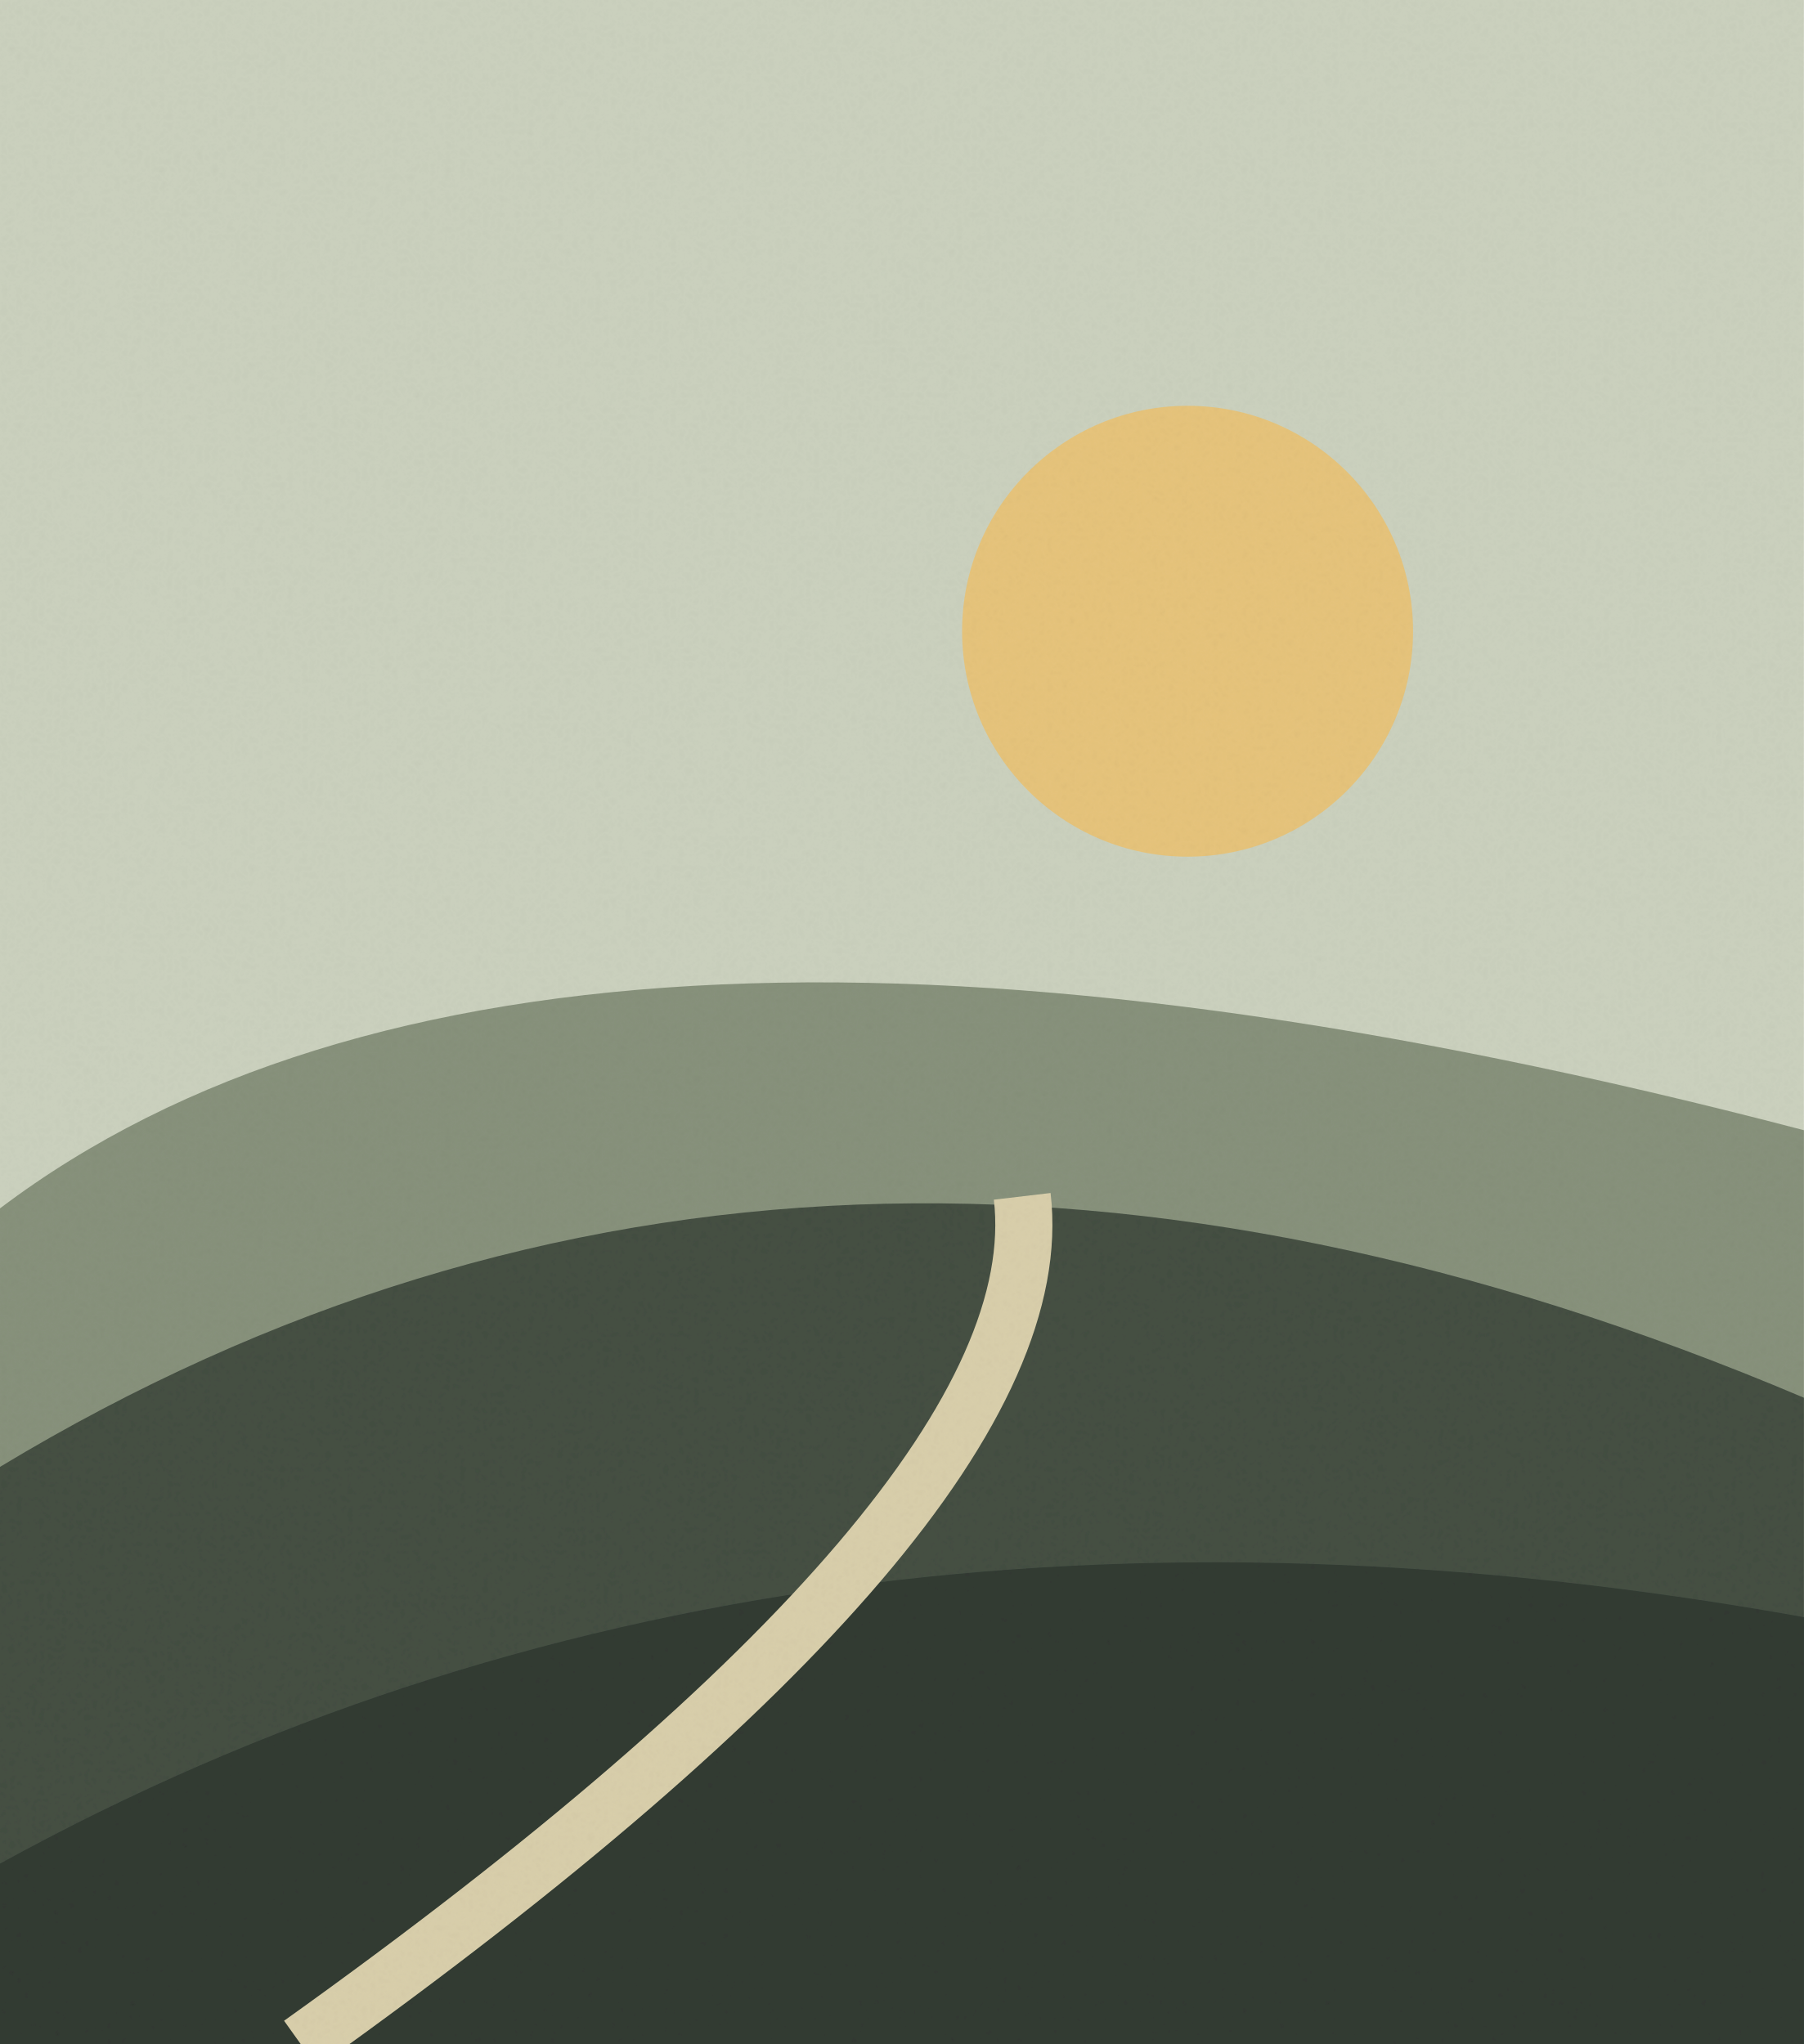
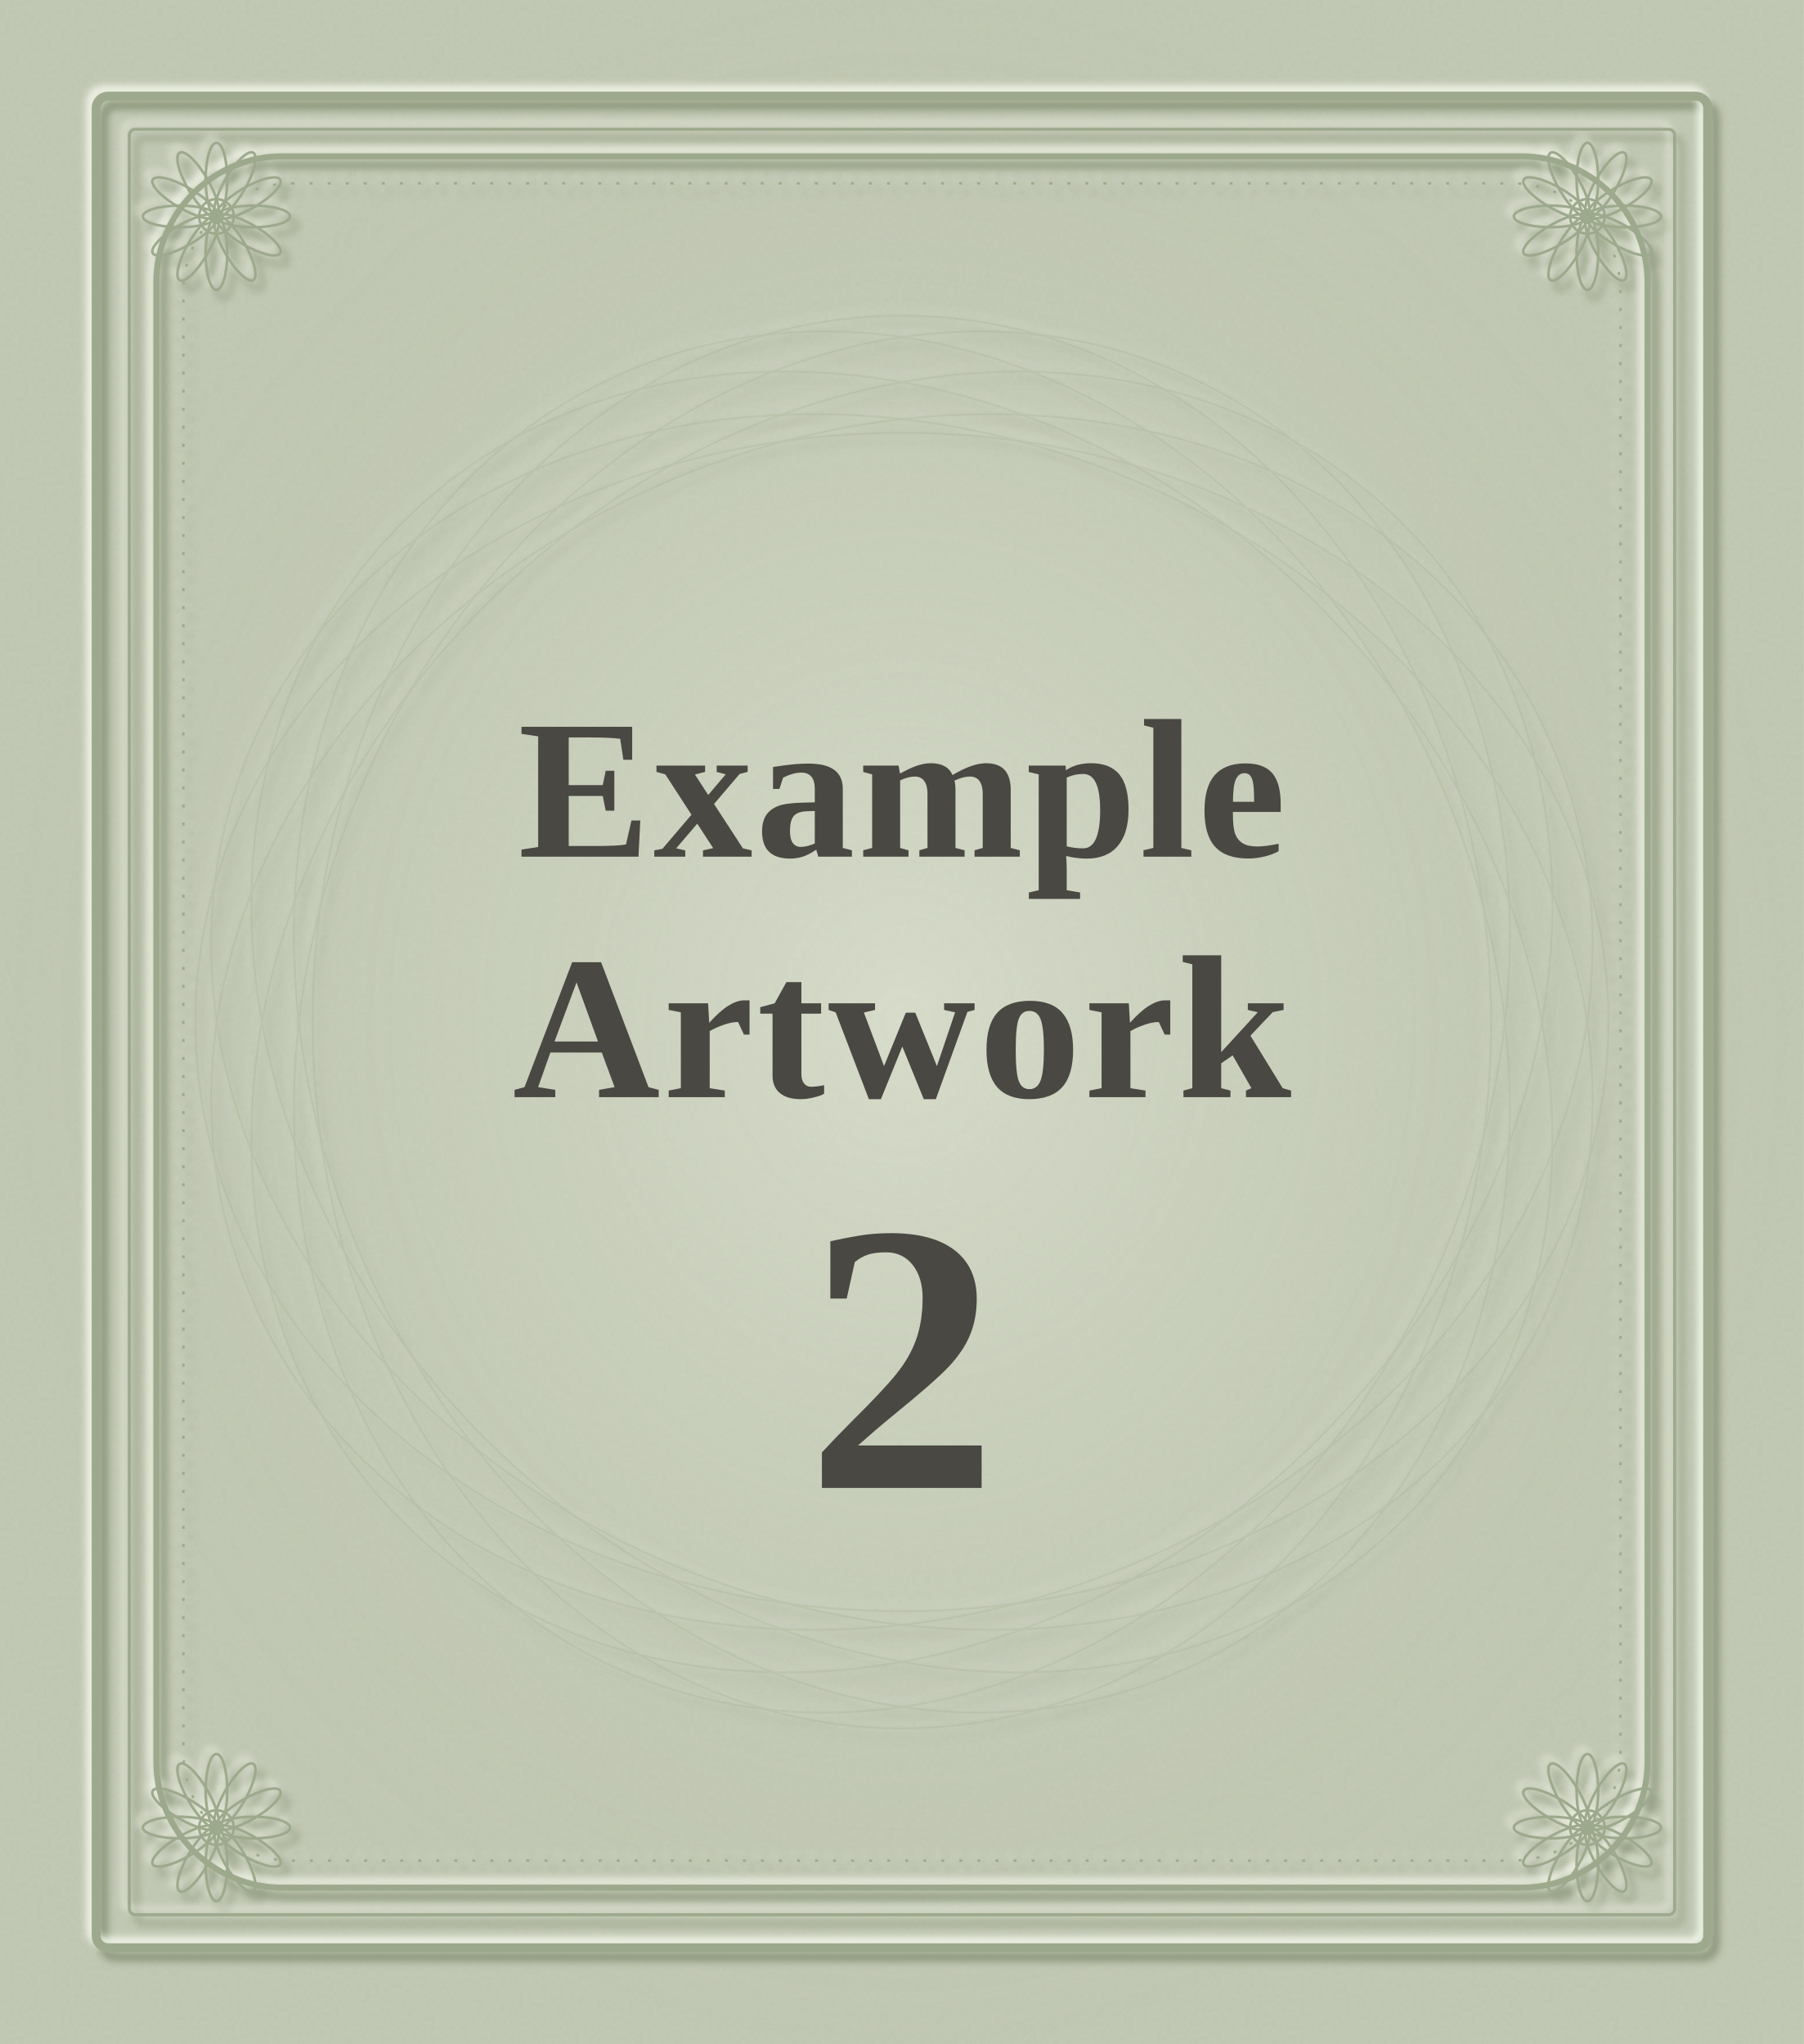
- <svg xmlns="http://www.w3.org/2000/svg" viewBox="0 0 600 680">
+ <svg xmlns="http://www.w3.org/2000/svg" viewBox="0 0 600 680" role="img" aria-labelledby="title desc">
  <defs>
-     <filter id="grain">
-       <feTurbulence baseFrequency=".4" numOctaves="3" stitchTiles="stitch" />
+     <filter id="paper">
+       <feTurbulence type="fractalNoise" baseFrequency=".65" numOctaves="3" seed="14" stitchTiles="stitch" />
      <feColorMatrix type="saturate" values="0" />
      <feComponentTransfer>
-         <feFuncA type="linear" slope=".07" />
+         <feFuncA type="linear" slope=".055" />
      </feComponentTransfer>
      <feBlend in="SourceGraphic" mode="multiply" />
    </filter>
+     <filter id="emboss" x="-25%" y="-25%" width="150%" height="150%" color-interpolation-filters="sRGB">
+       <feGaussianBlur in="SourceAlpha" stdDeviation="1.25" result="blur" />
+       <feOffset in="blur" dx="2.4" dy="3" result="shade" />
+       <feFlood flood-color="#7d8a6c" flood-opacity=".8" />
+       <feComposite in2="shade" operator="in" result="dark" />
+       <feOffset in="blur" dx="-1.8" dy="-2" result="shine" />
+       <feFlood flood-color="#f3f6e9" />
+       <feComposite in2="shine" operator="in" result="bright" />
+       <feMerge>
+         <feMergeNode in="dark" />
+         <feMergeNode in="bright" />
+         <feMergeNode in="SourceGraphic" />
+       </feMerge>
+     </filter>
+     <radialGradient id="stock">
+       <stop stop-color="#f3f6e9" stop-opacity=".3" />
+       <stop offset="1" stop-color="#7d8a6c" stop-opacity=".15" />
+     </radialGradient>
+     <g id="flower">
+       <ellipse cx="0" cy="-17" rx="5" ry="17" transform="rotate(0)" />
+       <ellipse cx="0" cy="-17" rx="5" ry="17" transform="rotate(30)" />
+       <ellipse cx="0" cy="-17" rx="5" ry="17" transform="rotate(60)" />
+       <ellipse cx="0" cy="-17" rx="5" ry="17" transform="rotate(90)" />
+       <ellipse cx="0" cy="-17" rx="5" ry="17" transform="rotate(120)" />
+       <ellipse cx="0" cy="-17" rx="5" ry="17" transform="rotate(150)" />
+       <ellipse cx="0" cy="-17" rx="5" ry="17" transform="rotate(180)" />
+       <ellipse cx="0" cy="-17" rx="5" ry="17" transform="rotate(210)" />
+       <ellipse cx="0" cy="-17" rx="5" ry="17" transform="rotate(240)" />
+       <ellipse cx="0" cy="-17" rx="5" ry="17" transform="rotate(270)" />
+       <ellipse cx="0" cy="-17" rx="5" ry="17" transform="rotate(300)" />
+       <ellipse cx="0" cy="-17" rx="5" ry="17" transform="rotate(330)" />
+       <circle r="8" />
+       <circle r="3" />
+     </g>
  </defs>
-   <g filter="url(#grain)">
-     <path fill="#cad0bd" d="M0 0h600v680H0z" />
-     <circle cx="395" cy="210" r="75" fill="#e5c37c" />
-     <path d="M0 402Q180 266 600 376v304H0" fill="#87917c" />
-     <path d="M0 488Q270 325 600 465v215H0" fill="#454f43" />
-     <path d="M0 620Q260 477 600 538v142H0" fill="#303a32" />
-     <path d="M100 680Q352 500 340 398" stroke="#d8ceaa" fill="none" stroke-width="19" />
+   <path fill="#cbd1bd" d="M0 0h600v680H0z" />
+   <path fill="url(#stock)" filter="url(#paper)" d="M0 0h600v680H0z" />
+   <g fill="none" stroke="#9da98c" filter="url(#emboss)">
+     <rect x="32" y="32" width="536" height="616" rx="4" stroke-width="3" />
+     <rect x="43" y="43" width="514" height="594" rx="2" stroke-width="1" />
+     <rect x="52" y="52" width="496" height="576" rx="42" stroke-width="2" />
+     <rect x="61" y="61" width="478" height="558" rx="36" stroke-width=".8" stroke-dasharray="1 5" />
+     <g opacity=".23" stroke-width=".65">
+       <ellipse cx="300" cy="340" rx="196" ry="235" transform="rotate(22.5 300 340)" />
+       <ellipse cx="300" cy="340" rx="196" ry="235" transform="rotate(45 300 340)" />
+       <ellipse cx="300" cy="340" rx="196" ry="235" transform="rotate(67.5 300 340)" />
+       <ellipse cx="300" cy="340" rx="196" ry="235" transform="rotate(90 300 340)" />
+       <ellipse cx="300" cy="340" rx="196" ry="235" transform="rotate(112.5 300 340)" />
+       <ellipse cx="300" cy="340" rx="196" ry="235" transform="rotate(135 300 340)" />
+       <ellipse cx="300" cy="340" rx="196" ry="235" transform="rotate(157.5 300 340)" />
+       <ellipse cx="300" cy="340" rx="196" ry="235" transform="rotate(180 300 340)" />
+     </g>
+     <use href="#flower" transform="translate(72 72) scale(.72)" stroke-width="1.2" />
+     <use href="#flower" transform="translate(528 72) scale(.72)" stroke-width="1.2" />
+     <use href="#flower" transform="translate(72 608) scale(.72)" stroke-width="1.2" />
+     <use href="#flower" transform="translate(528 608) scale(.72)" stroke-width="1.2" />
+   </g>
+   <g text-anchor="middle" font-family="Georgia, 'Times New Roman', serif" font-weight="700" fill="#4a4842">
+     <text x="300" y="285" font-size="66" letter-spacing="1">Example</text>
+     <text x="300" y="365" font-size="68" letter-spacing="1">Artwork</text>
+     <text x="300" y="495" font-size="128">2</text>
  </g>
</svg>
